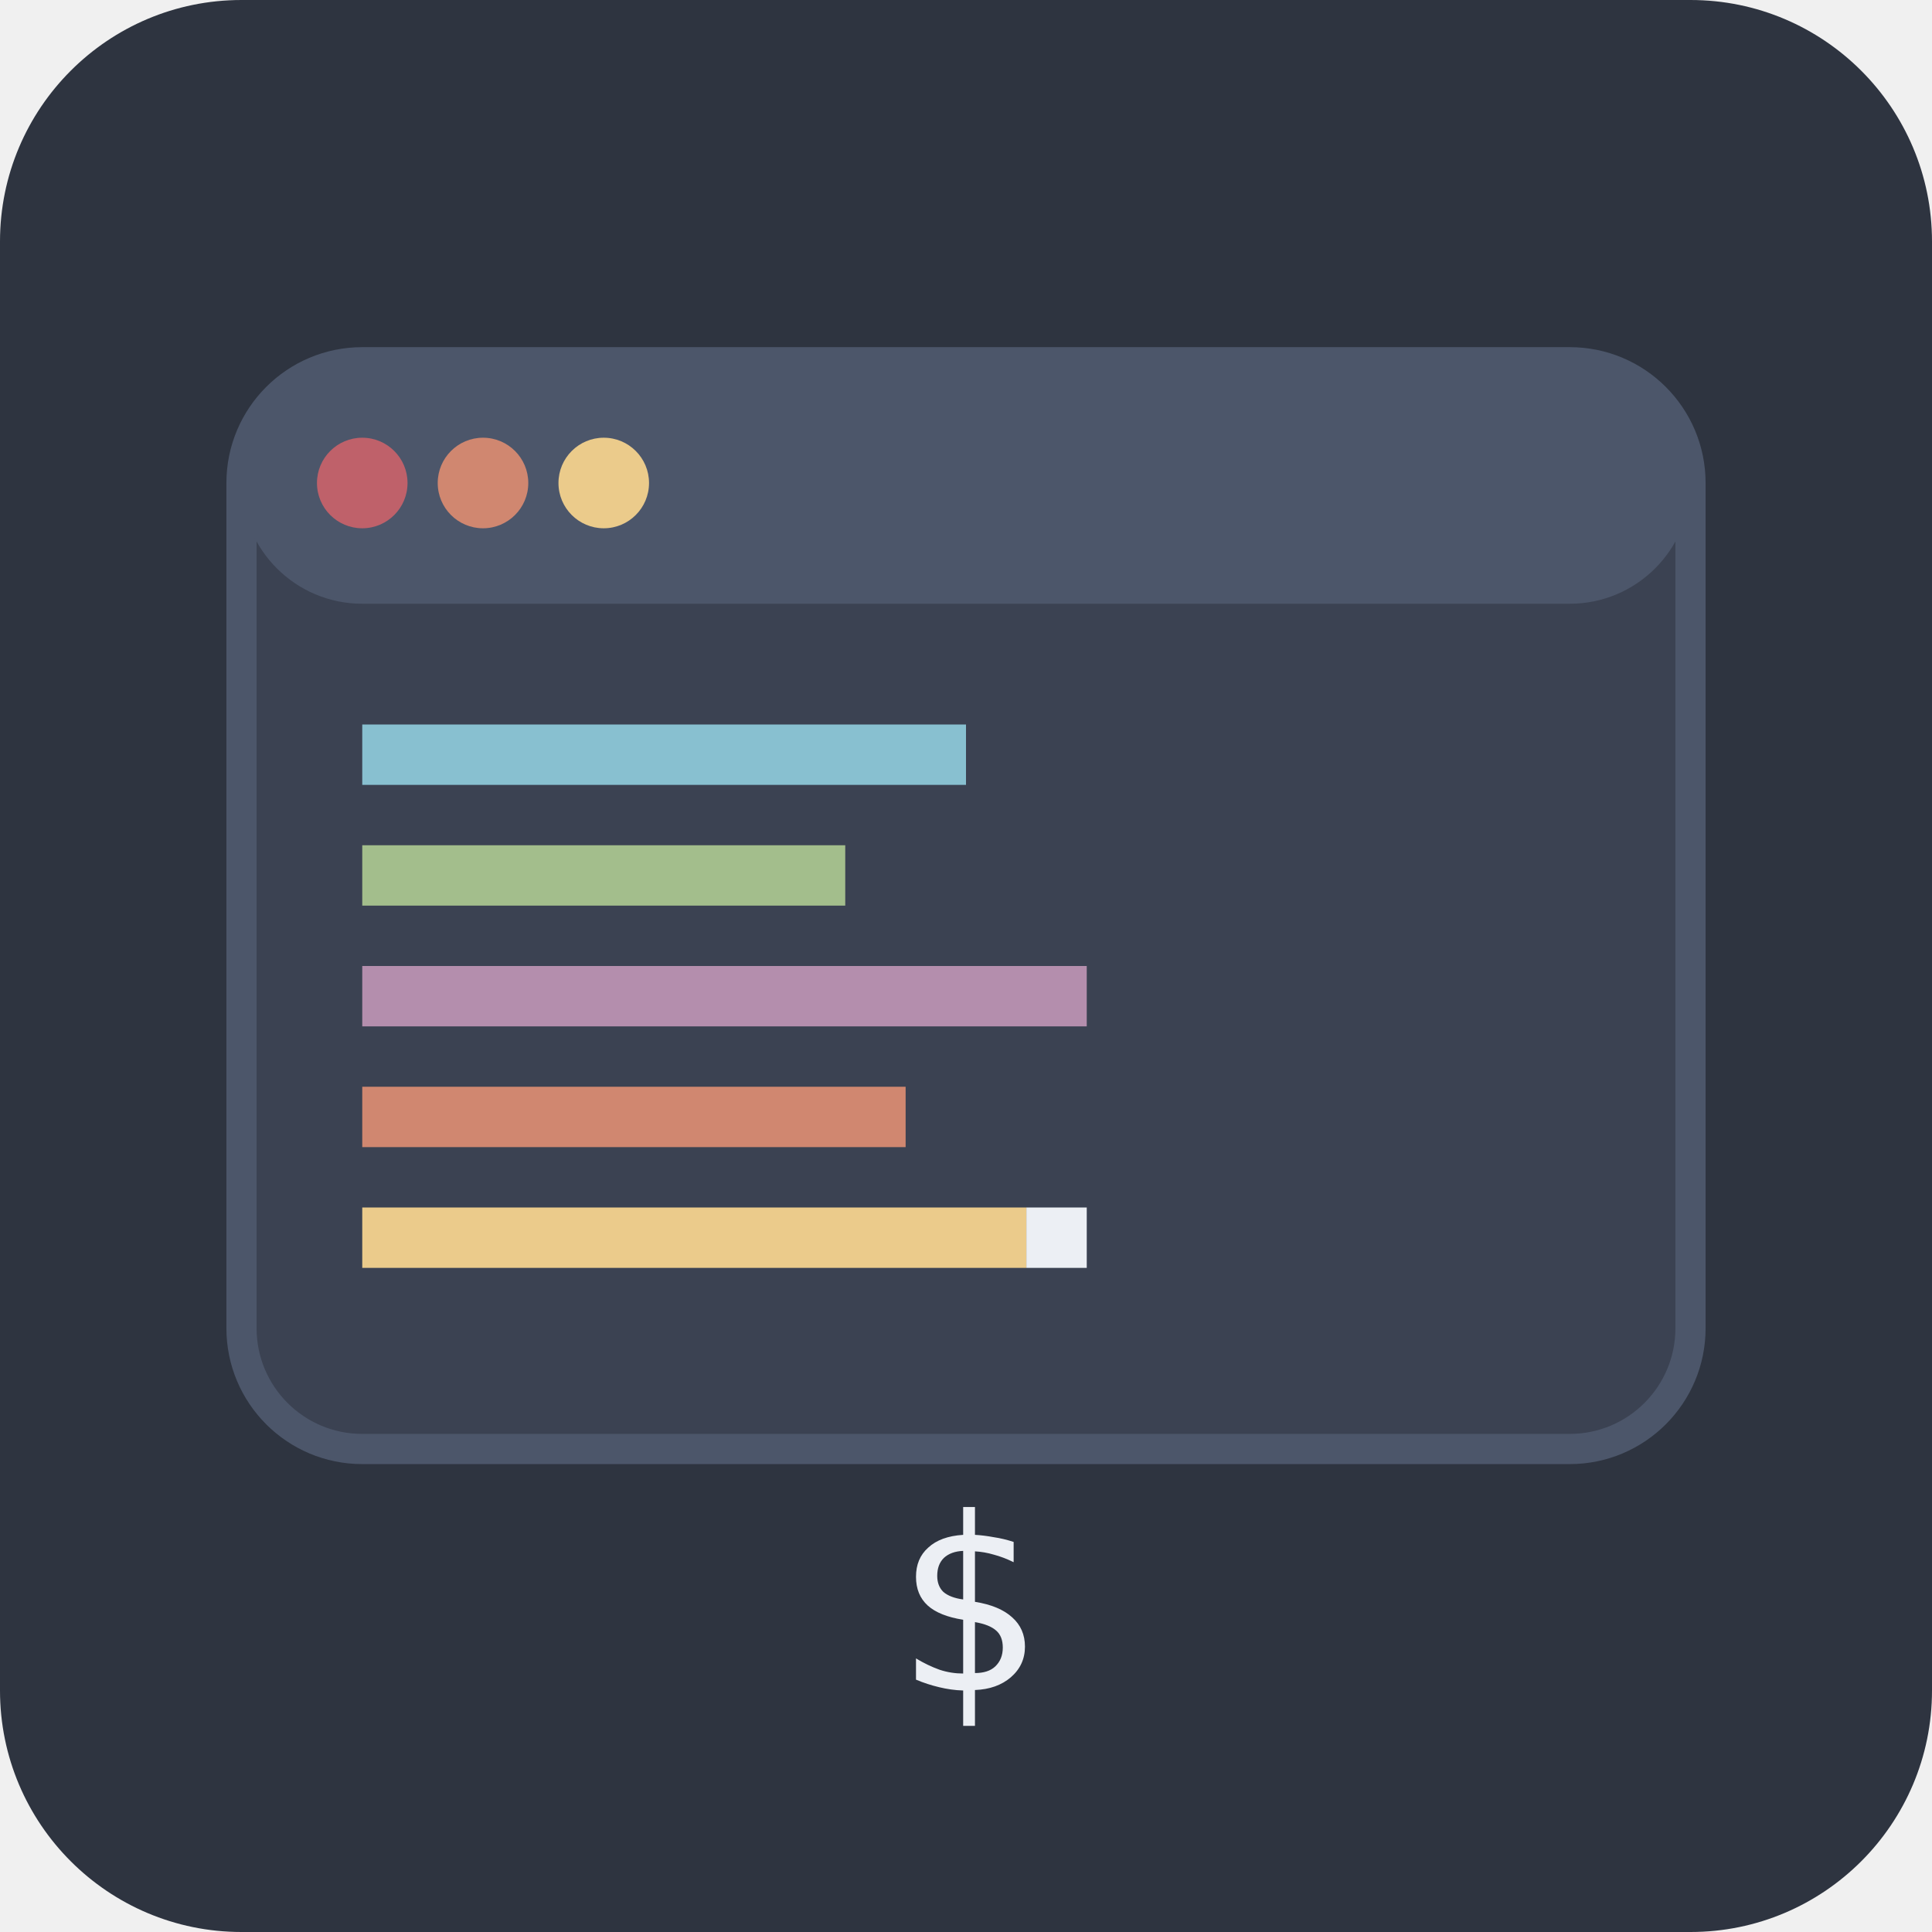
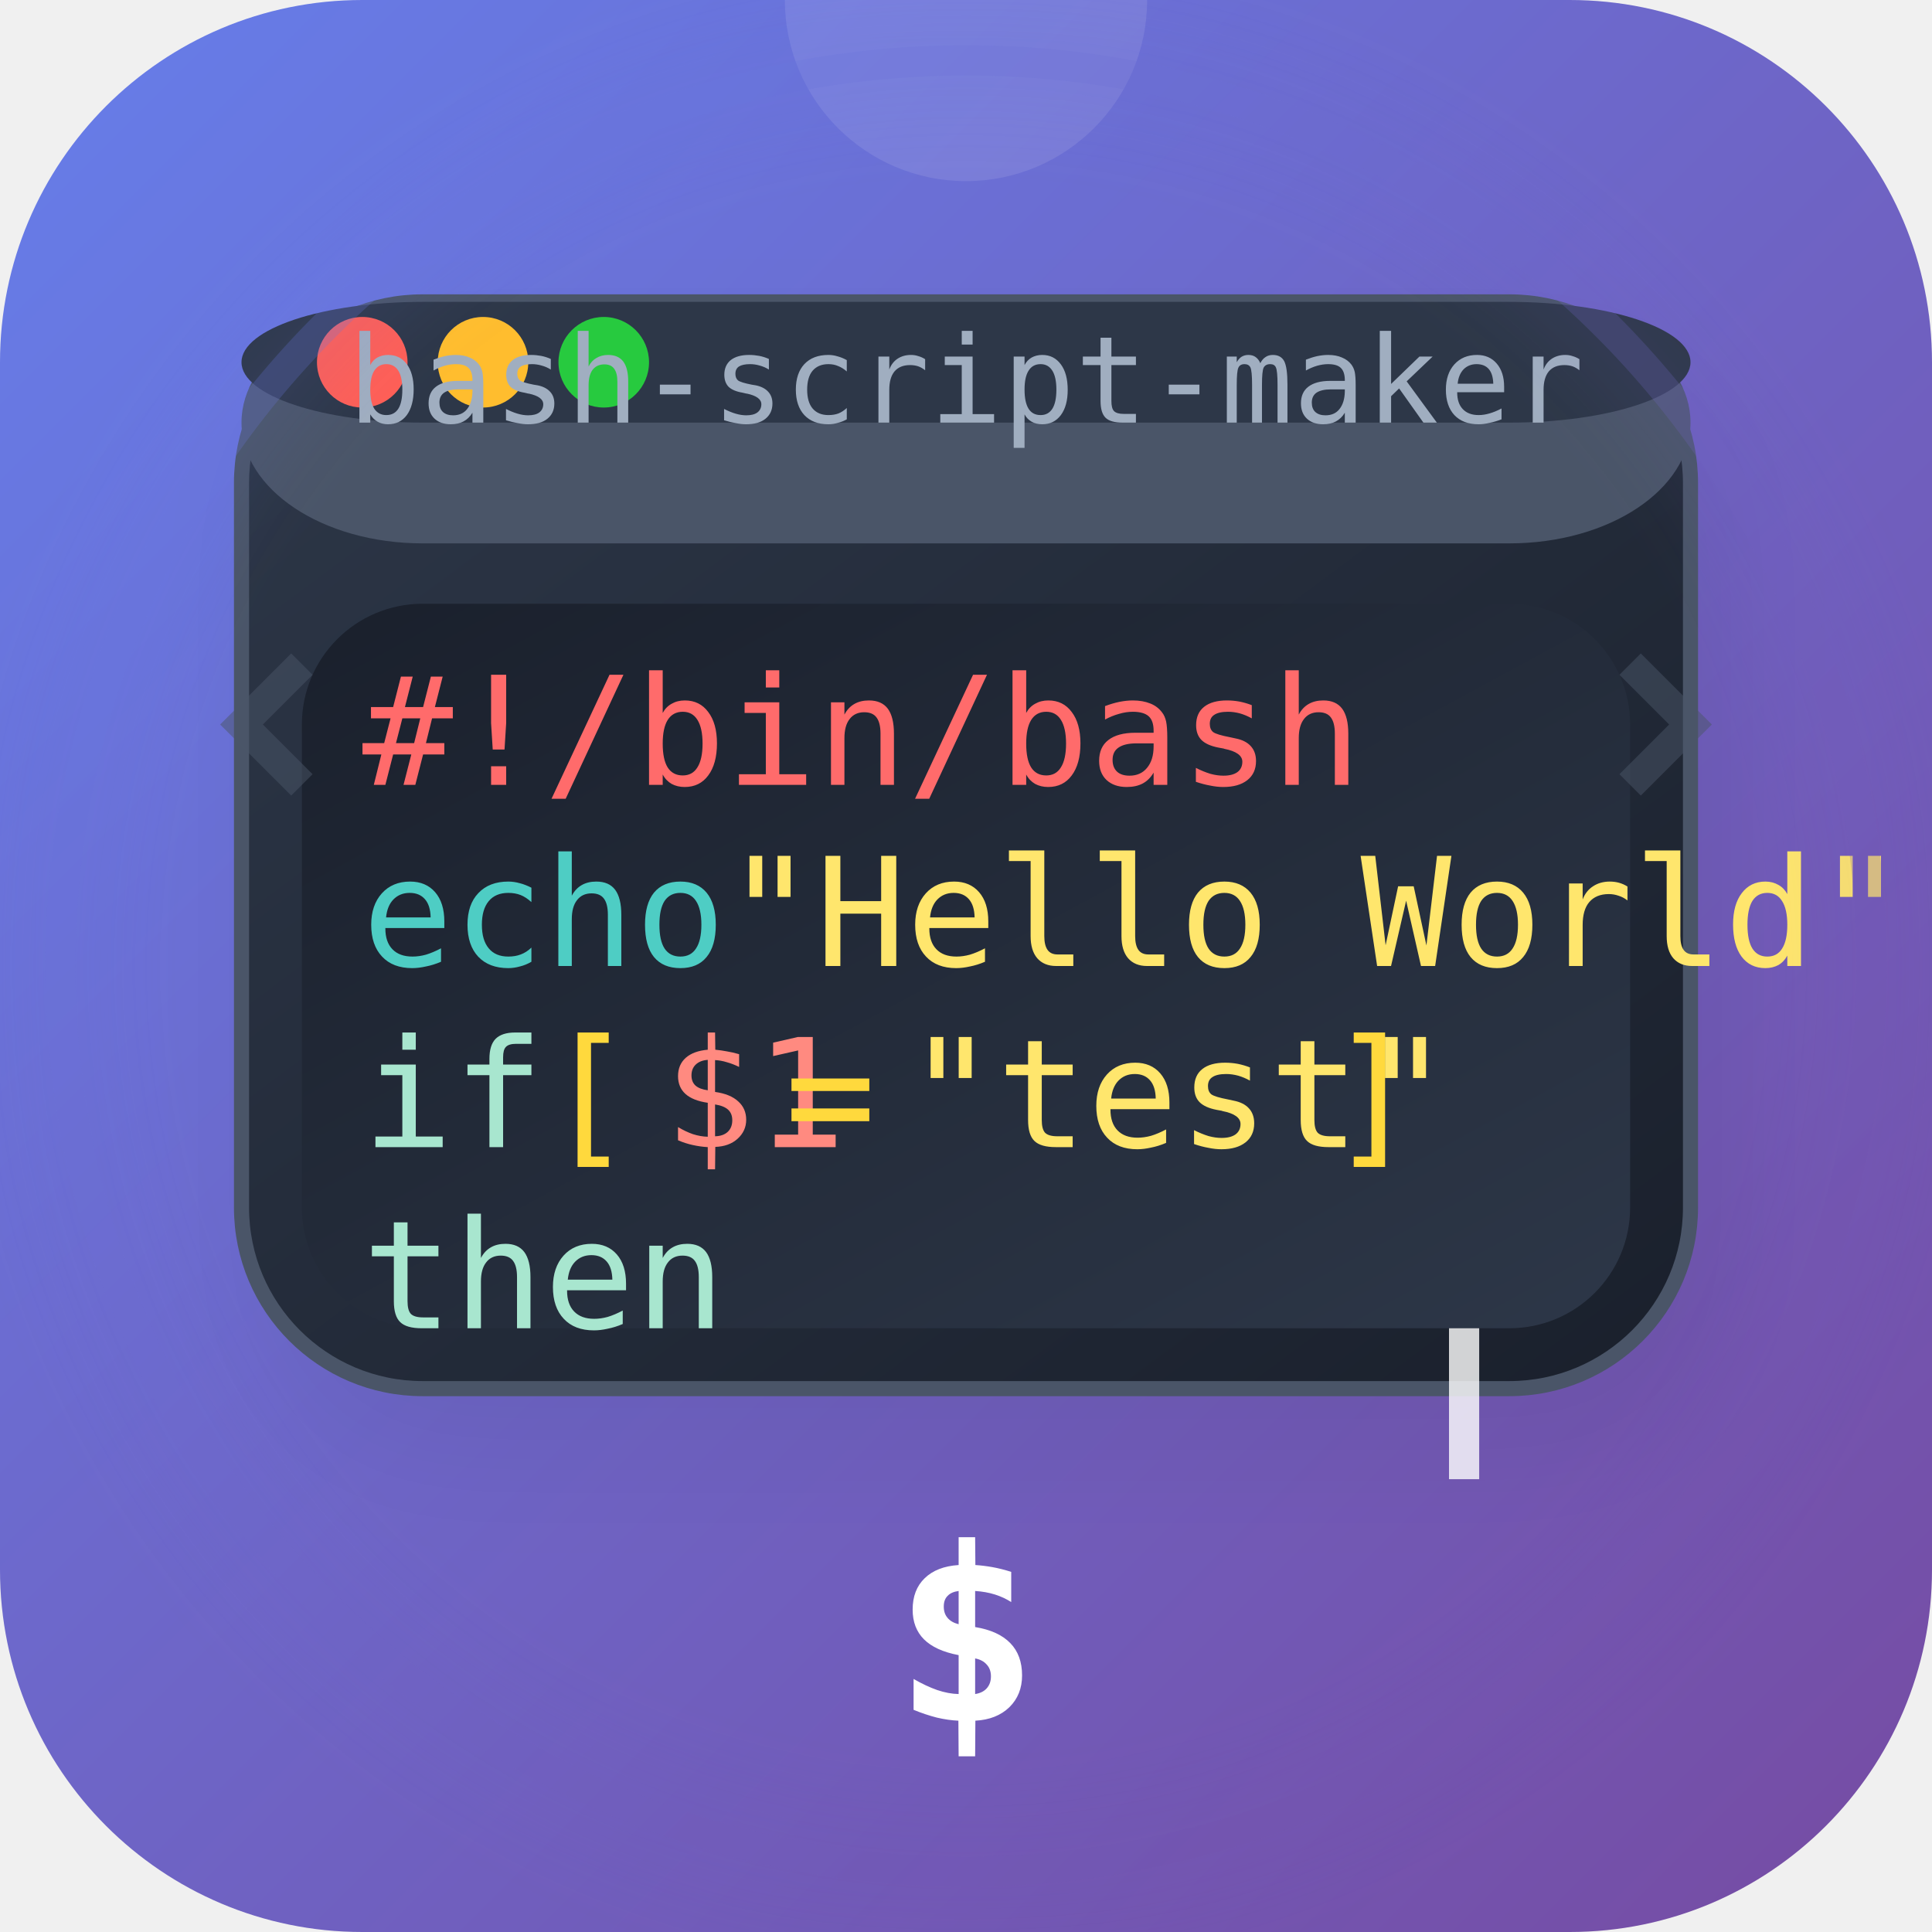
- <svg xmlns="http://www.w3.org/2000/svg" width="64" height="64" viewBox="0 0 64 64">
-   <rect width="64" height="64" rx="8" fill="#2E3440" />
-   <rect x="8" y="12" width="48" height="36" rx="4" fill="#3B4252" stroke="#4C566A" stroke-width="1" />
-   <rect x="8" y="12" width="48" height="8" rx="4" fill="#4C566A" />
-   <circle cx="12" cy="16" r="1.5" fill="#BF616A" />
-   <circle cx="16" cy="16" r="1.5" fill="#D08770" />
-   <circle cx="20" cy="16" r="1.5" fill="#EBCB8B" />
-   <rect x="12" y="24" width="20" height="2" fill="#88C0D0" />
-   <rect x="12" y="28" width="16" height="2" fill="#A3BE8C" />
-   <rect x="12" y="32" width="24" height="2" fill="#B48EAD" />
-   <rect x="12" y="36" width="18" height="2" fill="#D08770" />
-   <rect x="12" y="40" width="22" height="2" fill="#EBCB8B" />
-   <rect x="34" y="40" width="2" height="2" fill="#ECEFF4" />
-   <text x="32" y="56" text-anchor="middle" font-family="monospace" font-size="8" fill="#ECEFF4">$</text>
+ <svg xmlns="http://www.w3.org/2000/svg" width="128" height="128" viewBox="0 0 128 128">
+   <defs>
+     <linearGradient id="bgGradient" x1="0%" y1="0%" x2="100%" y2="100%">
+       <stop offset="0%" style="stop-color:#667eea;stop-opacity:1" />
+       <stop offset="100%" style="stop-color:#764ba2;stop-opacity:1" />
+     </linearGradient>
+     <linearGradient id="terminalGradient" x1="0%" y1="0%" x2="100%" y2="100%">
+       <stop offset="0%" style="stop-color:#2d3748;stop-opacity:1" />
+       <stop offset="100%" style="stop-color:#1a202c;stop-opacity:1" />
+     </linearGradient>
+     <linearGradient id="codeGradient" x1="0%" y1="0%" x2="100%" y2="100%">
+       <stop offset="0%" style="stop-color:#1a202c;stop-opacity:1" />
+       <stop offset="100%" style="stop-color:#2d3748;stop-opacity:1" />
+     </linearGradient>
+     <filter id="shadow" x="-50%" y="-50%" width="200%" height="200%">
+       <feDropShadow dx="2" dy="4" stdDeviation="4" flood-color="#000000" flood-opacity="0.3" />
+     </filter>
+     <filter id="glow" x="-50%" y="-50%" width="200%" height="200%">
+       <feGaussianBlur stdDeviation="3" result="coloredBlur" />
+       <feMerge>
+         <feMergeNode in="coloredBlur" />
+         <feMergeNode in="SourceGraphic" />
+       </feMerge>
+     </filter>
+   </defs>
+   <rect width="128" height="128" rx="24" fill="url(#bgGradient)" />
+   <rect x="16" y="20" width="96" height="72" rx="12" fill="#000000" opacity="0.2" filter="url(#shadow)" />
+   <rect x="16" y="20" width="96" height="72" rx="12" fill="url(#terminalGradient)" stroke="#4a5568" stroke-width="1" />
+   <rect x="16" y="20" width="96" height="16" rx="12" fill="#4a5568" />
+   <rect x="16" y="20" width="96" height="8" rx="12" fill="#2d3748" />
+   <circle cx="24" cy="24" r="3" fill="#ff5f56" />
+   <circle cx="32" cy="24" r="3" fill="#ffbd2e" />
+   <circle cx="40" cy="24" r="3" fill="#27ca3f" />
+   <text x="64" y="28" text-anchor="middle" font-family="monospace" font-size="8" fill="#a0aec0">bash-script-maker</text>
+   <rect x="20" y="40" width="88" height="48" rx="8" fill="url(#codeGradient)" />
+   <text x="24" y="52" font-family="monospace" font-size="10" fill="#ff6b6b">#!/bin/bash</text>
+   <text x="24" y="64" font-family="monospace" font-size="10" fill="#4ecdc4">echo</text>
+   <text x="48" y="64" font-family="monospace" font-size="10" fill="#ffe66d">"Hello World"</text>
+   <text x="24" y="76" font-family="monospace" font-size="10" fill="#a8e6cf">if</text>
+   <text x="36" y="76" font-family="monospace" font-size="10" fill="#ffd93d">[</text>
+   <text x="44" y="76" font-family="monospace" font-size="10" fill="#ff8a80">$1</text>
+   <text x="52" y="76" font-family="monospace" font-size="10" fill="#ffd93d">=</text>
+   <text x="60" y="76" font-family="monospace" font-size="10" fill="#ffe66d">"test"</text>
+   <text x="88" y="76" font-family="monospace" font-size="10" fill="#ffd93d">]</text>
+   <text x="24" y="88" font-family="monospace" font-size="10" fill="#a8e6cf">then</text>
+   <rect x="96" y="88" width="2" height="10" fill="#ffffff" opacity="0.8">
+     <animate attributeName="opacity" values="0.8;0;0.8" dur="1s" repeatCount="indefinite" />
+   </rect>
+   <circle cx="64" y="108" r="12" fill="#ffffff" opacity="0.1" />
+   <text x="64" y="114" text-anchor="middle" font-family="monospace" font-size="16" font-weight="bold" fill="#ffffff">$</text>
+   <path d="M 20 44 L 16 48 L 20 52" stroke="#4a5568" stroke-width="2" fill="none" opacity="0.5" />
+   <path d="M 108 44 L 112 48 L 108 52" stroke="#4a5568" stroke-width="2" fill="none" opacity="0.5" />
+   <circle cx="64" cy="64" r="60" fill="none" stroke="url(#bgGradient)" stroke-width="2" opacity="0.3" filter="url(#glow)" />
</svg>
